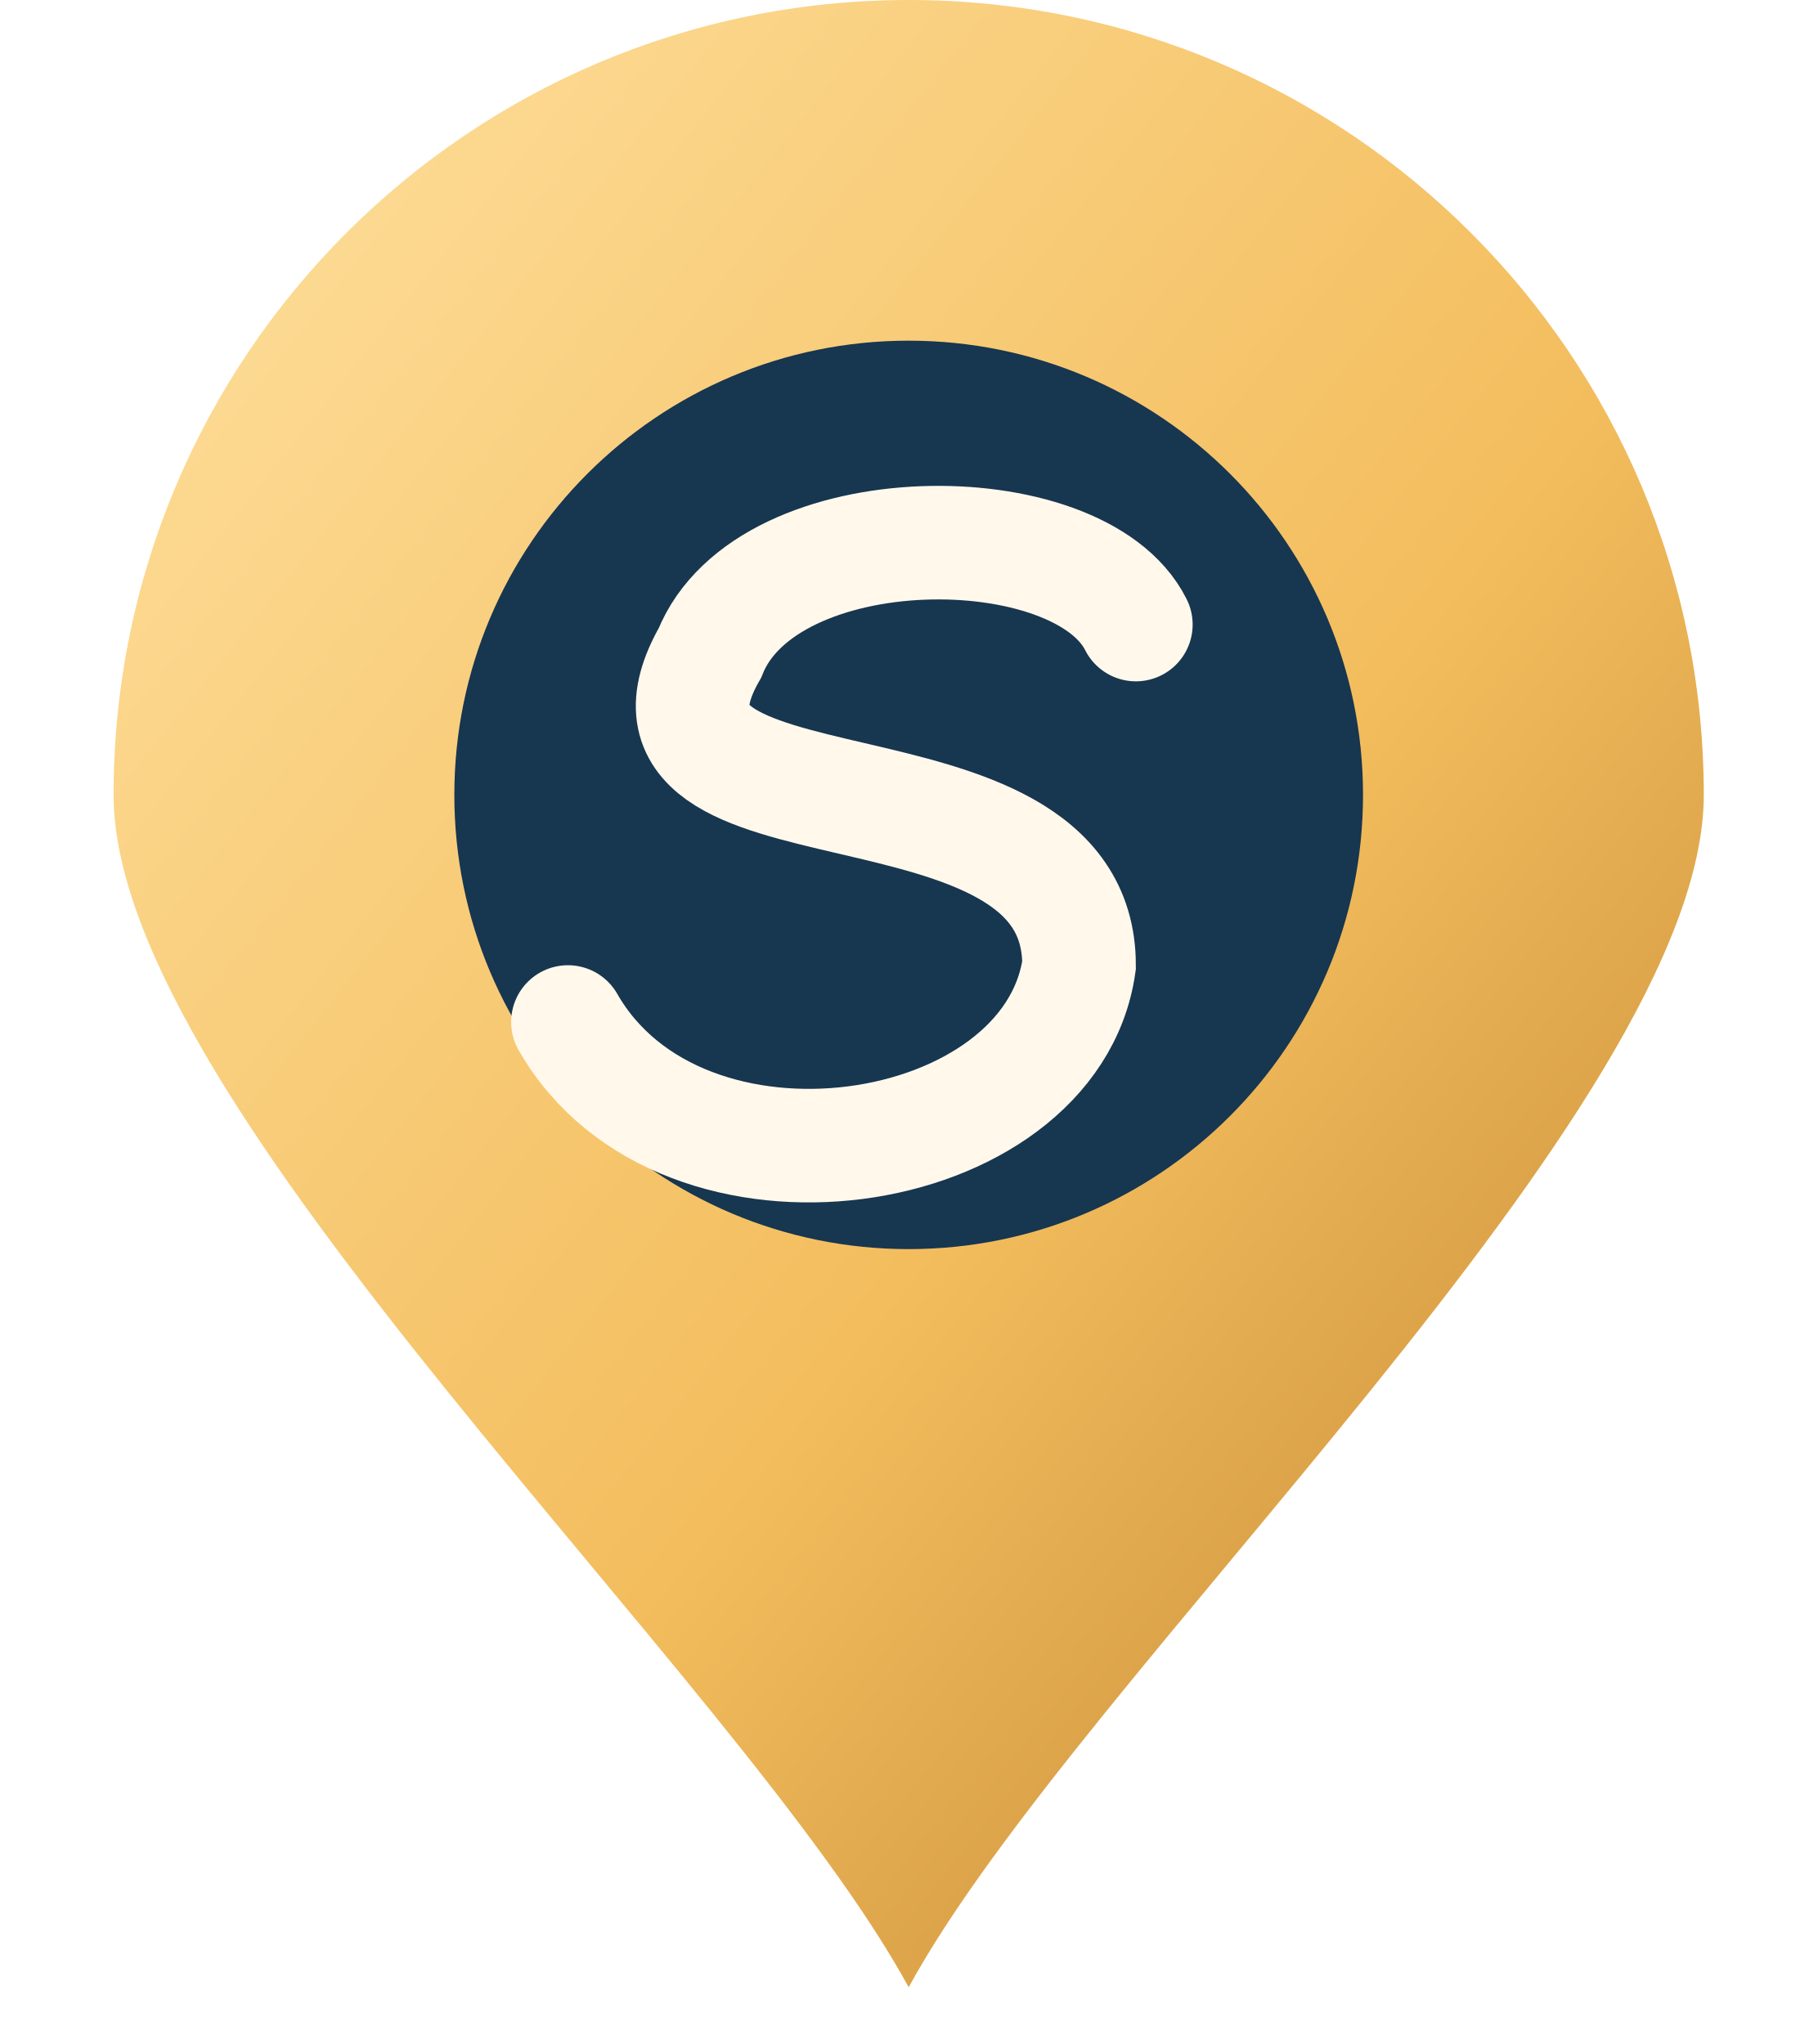
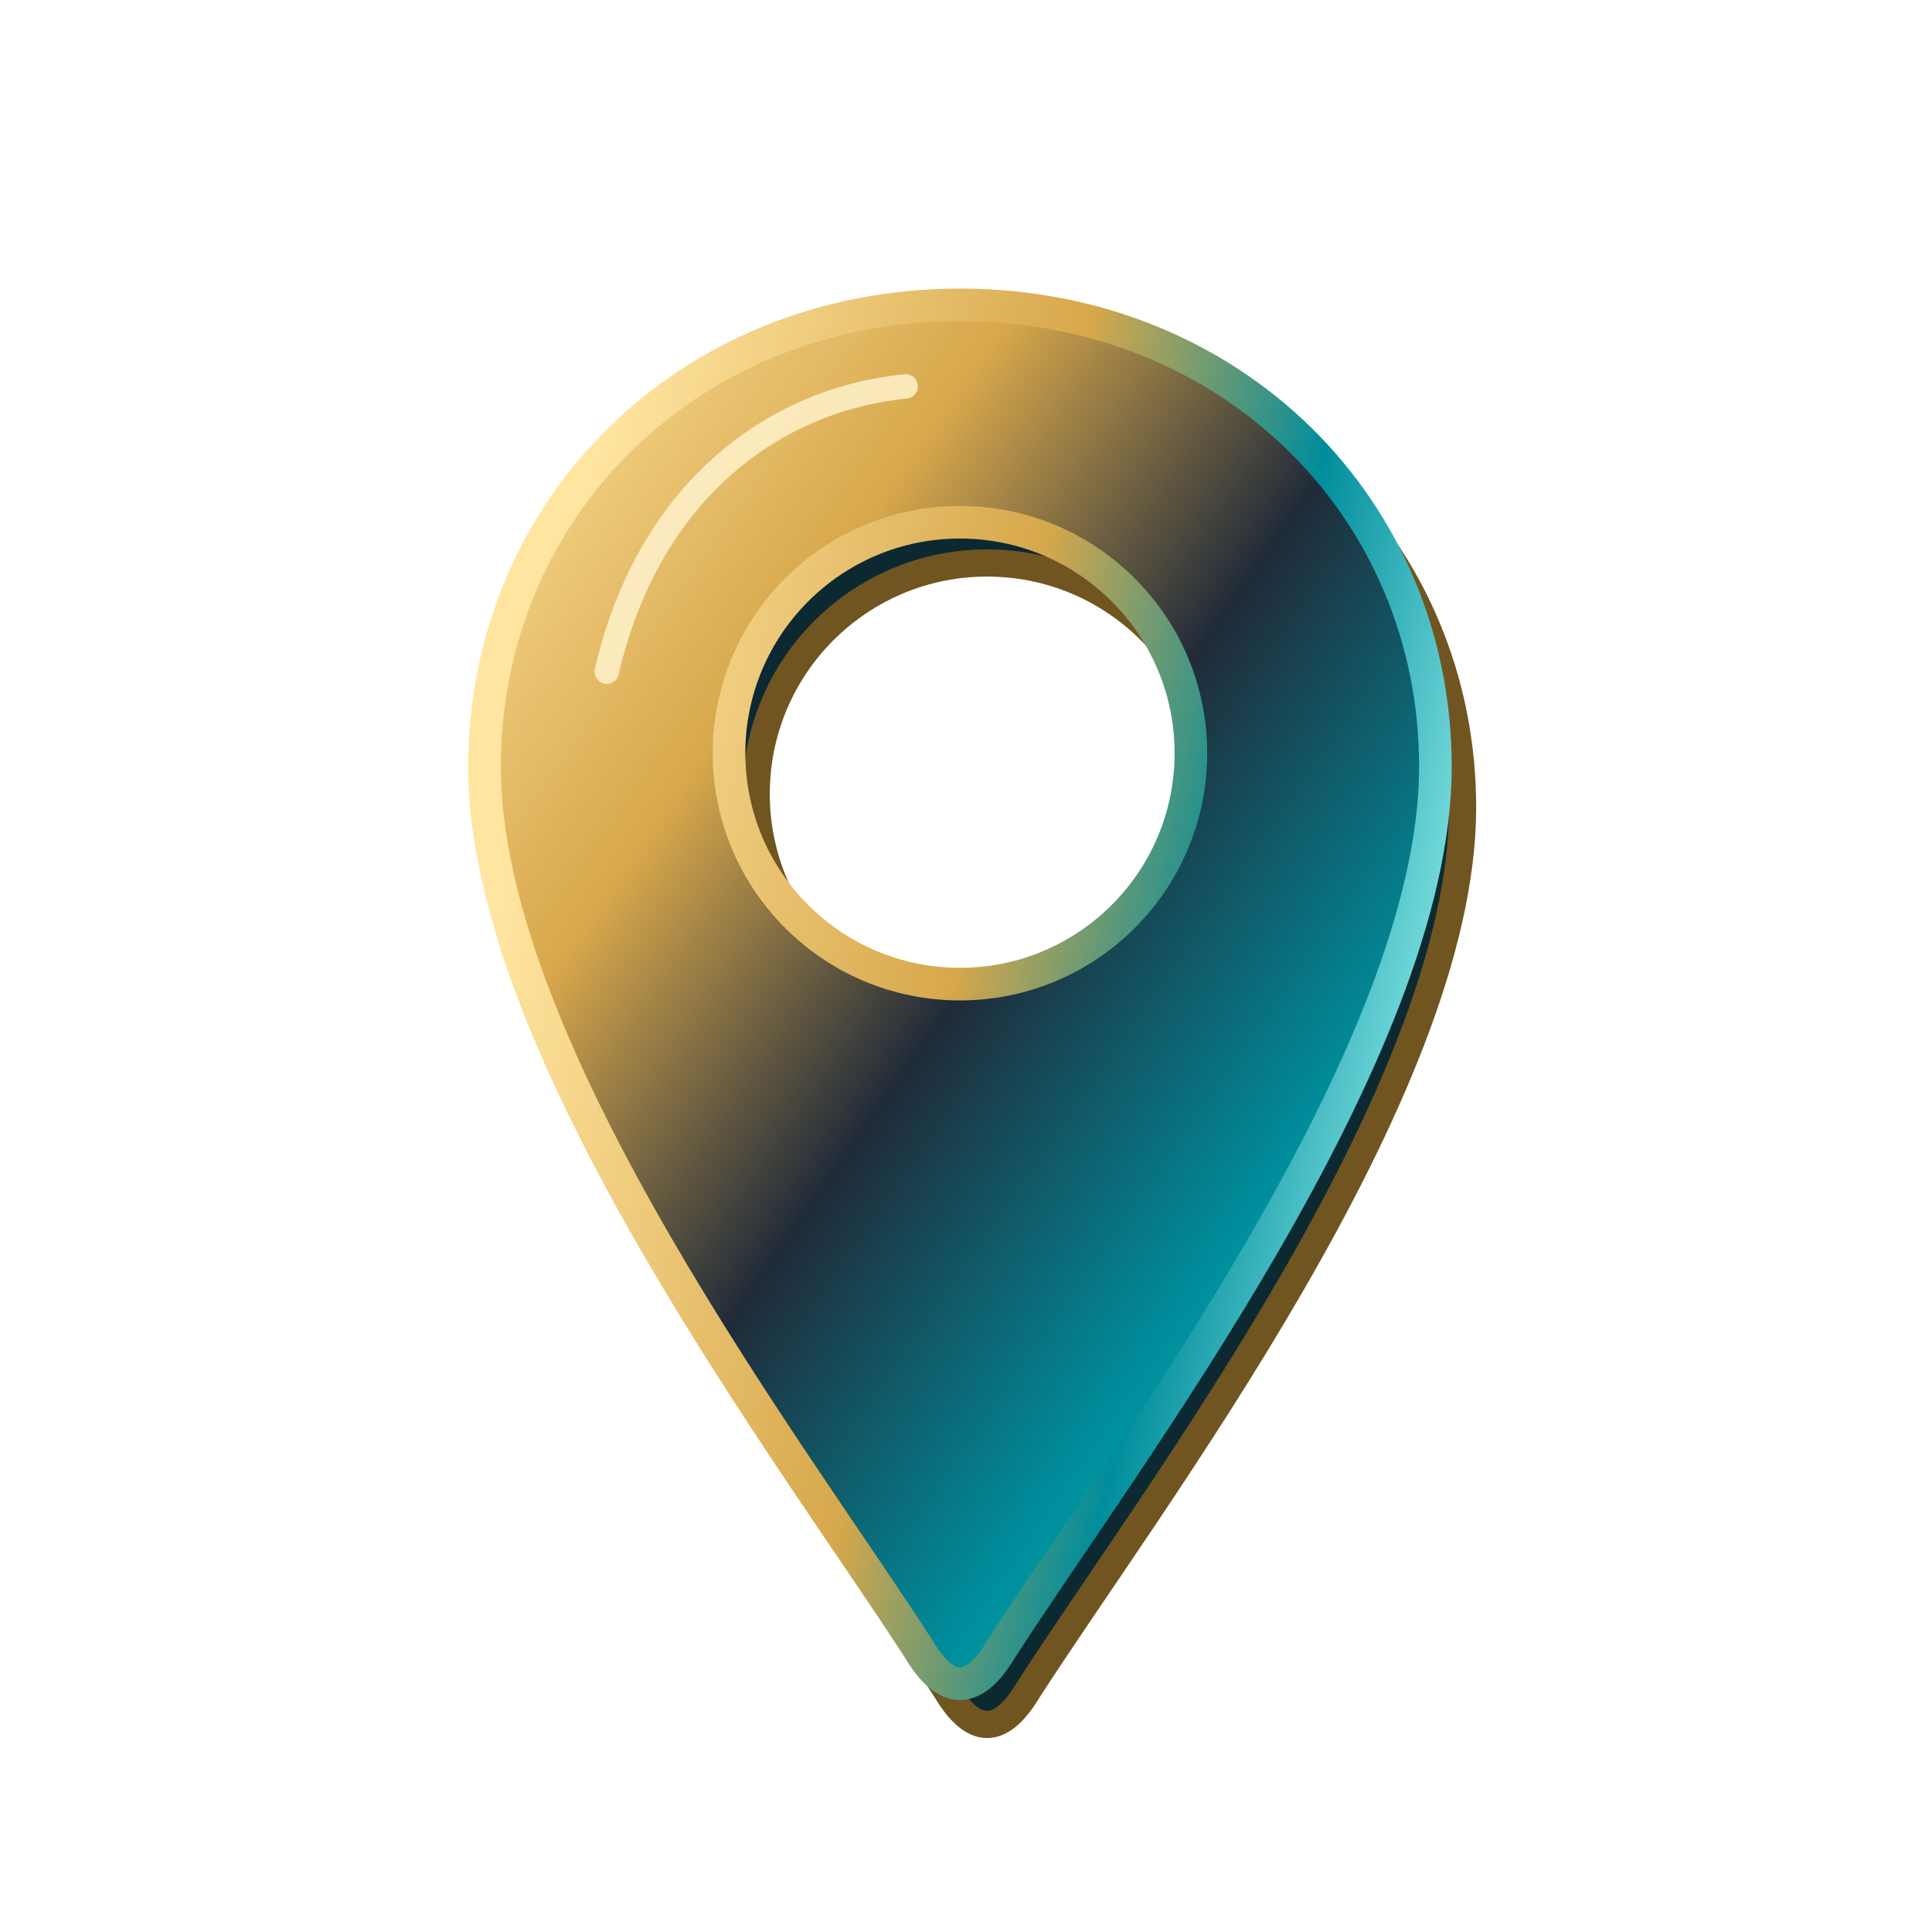
- <svg xmlns="http://www.w3.org/2000/svg" width="64" height="72" viewBox="0 0 64 72" role="img" aria-label="Scarivo">
-   <defs>
-     <linearGradient id="g" x1="0" y1="0" x2="1" y2="1">
-       <stop stop-color="#ffe1a0" />
-       <stop offset=".57" stop-color="#f3bd5d" />
-       <stop offset="1" stop-color="#bd802f" />
-     </linearGradient>
-   </defs>
-   <path d="M32 70C26 59 4 39 4 28a28 28 0 0 1 56 0c0 11-22 31-28 42Z" fill="url(#g)" />
-   <circle cx="32" cy="28" r="16" fill="#173650" />
-   <path d="M40 22c-2-4-13-4-15 1-4 7 13 3 13 11-1 7-14 9-18 2" fill="none" stroke="#fff8eb" stroke-width="4" stroke-linecap="round" />
+ <svg xmlns="http://www.w3.org/2000/svg" width="128" height="128" viewBox="0 0 128 128" role="img" aria-label="Встречай">
+   <g transform="translate(24 -14) scale(.9)">
+     <defs>
+       <linearGradient id="pin-body" x1="0" y1="0" x2="1" y2="1">
+         <stop stop-color="#FFE5A0" />
+         <stop offset=".28" stop-color="#D7A74B" />
+         <stop offset=".5" stop-color="#202B39" />
+         <stop offset=".73" stop-color="#008D9C" />
+         <stop offset="1" stop-color="#00D5D0" />
+       </linearGradient>
+       <linearGradient id="pin-edge" x1="0" y1=".5" x2="1" y2=".8">
+         <stop stop-color="#FFE5A0" />
+         <stop offset=".45" stop-color="#D7A74B" />
+         <stop offset=".7" stop-color="#008D9C" />
+         <stop offset="1" stop-color="#adfffa" />
+       </linearGradient>
+     </defs>
+     <path d="M44 38C24 38 9 53 9 72c0 21 23 51 32 65q3 5 6 0c9-14 32-44 32-65 0-19-15-34-35-34Zm0 16a17 17 0 1 1 0 34 17 17 0 0 1 0-34Z" transform="translate(2 3)" fill="#0c2932" fill-rule="evenodd" stroke="#705521" stroke-width="2" />
+     <path d="M44 38C24 38 9 53 9 72c0 21 23 51 32 65q3 5 6 0c9-14 32-44 32-65 0-19-15-34-35-34Zm0 16a17 17 0 1 1 0 34 17 17 0 0 1 0-34Z" fill="url(#pin-body)" fill-rule="evenodd" stroke="url(#pin-edge)" stroke-width="2.4" />
+     <path d="M18 65C21 52 30 45 40 44" fill="none" stroke="#fff2cb" stroke-width="1.8" stroke-linecap="round" opacity=".85" />
+   </g>
</svg>
